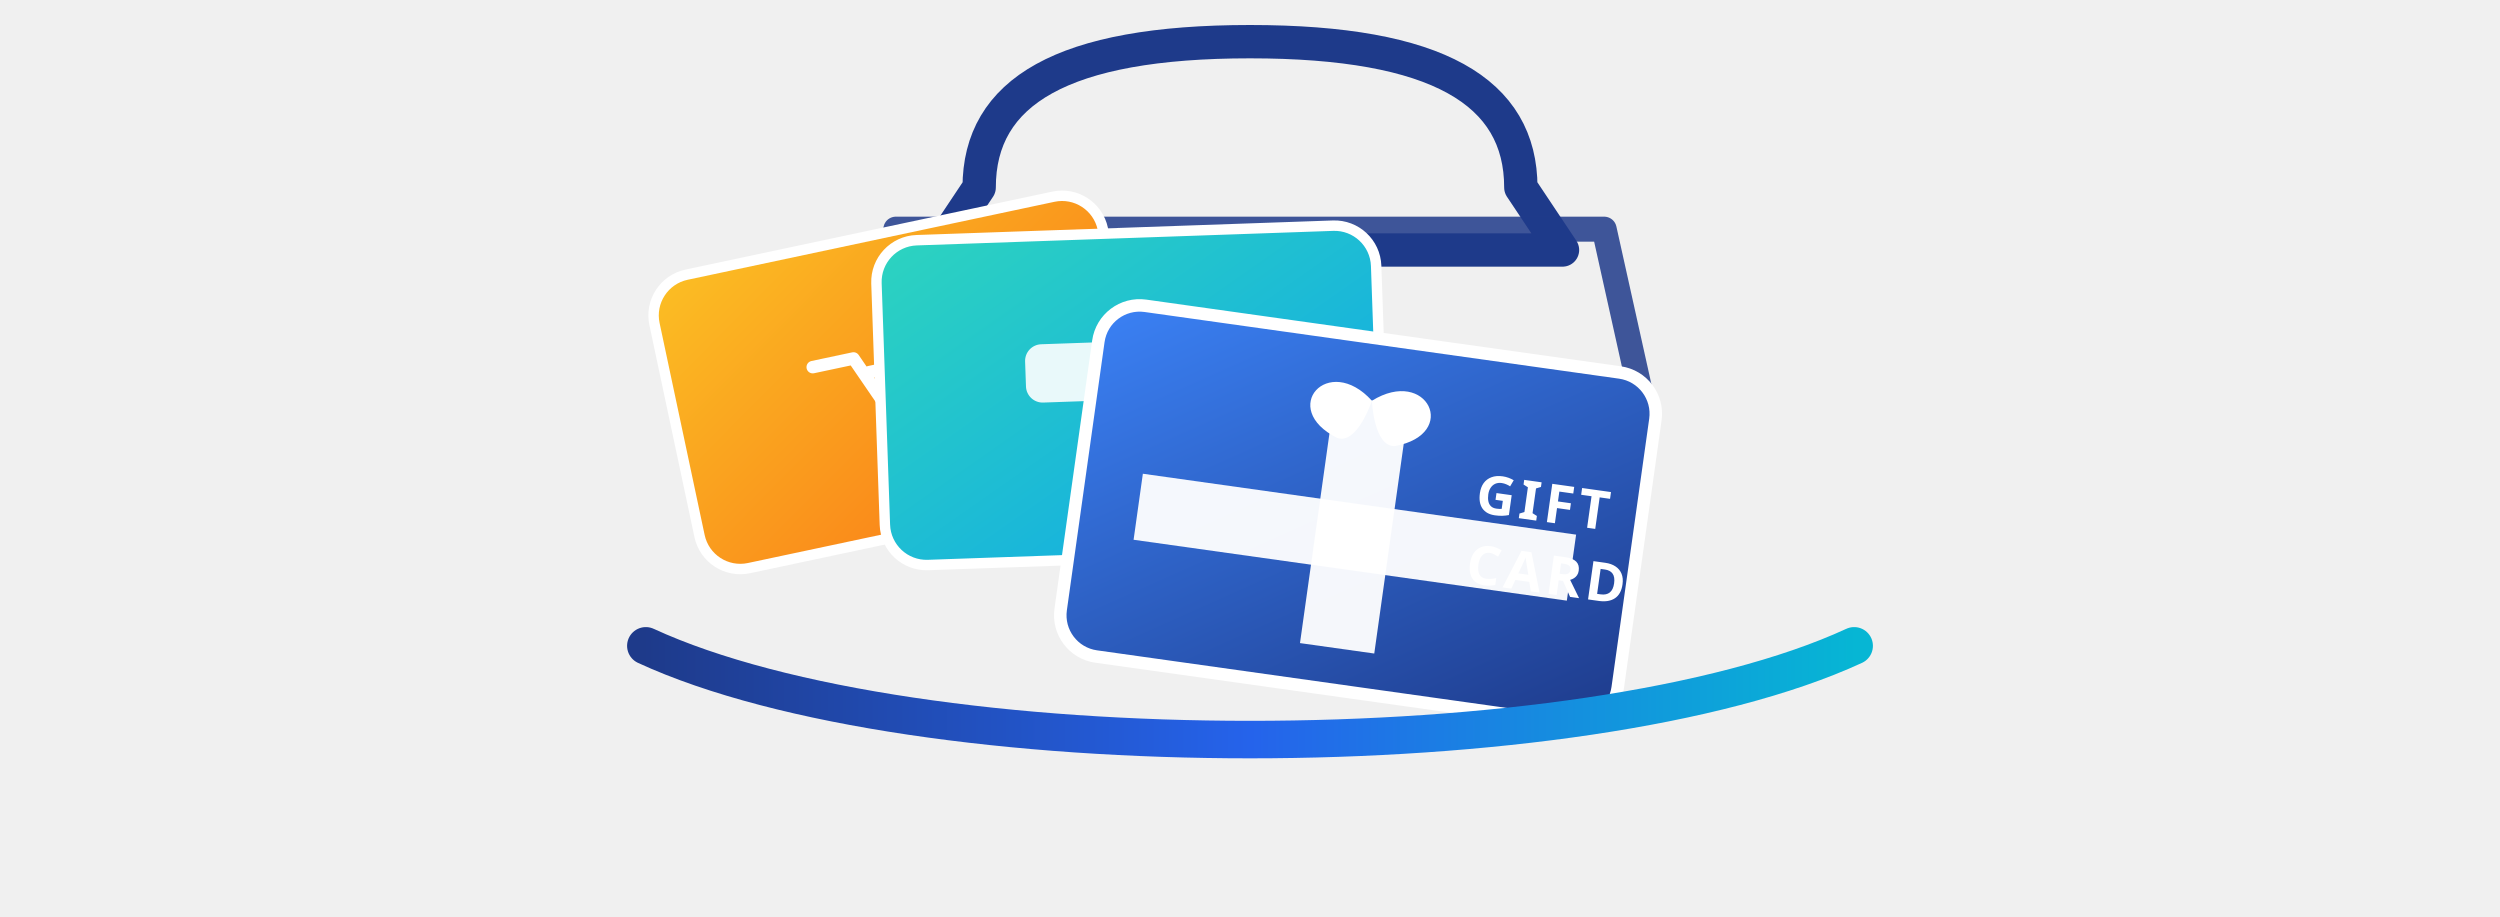
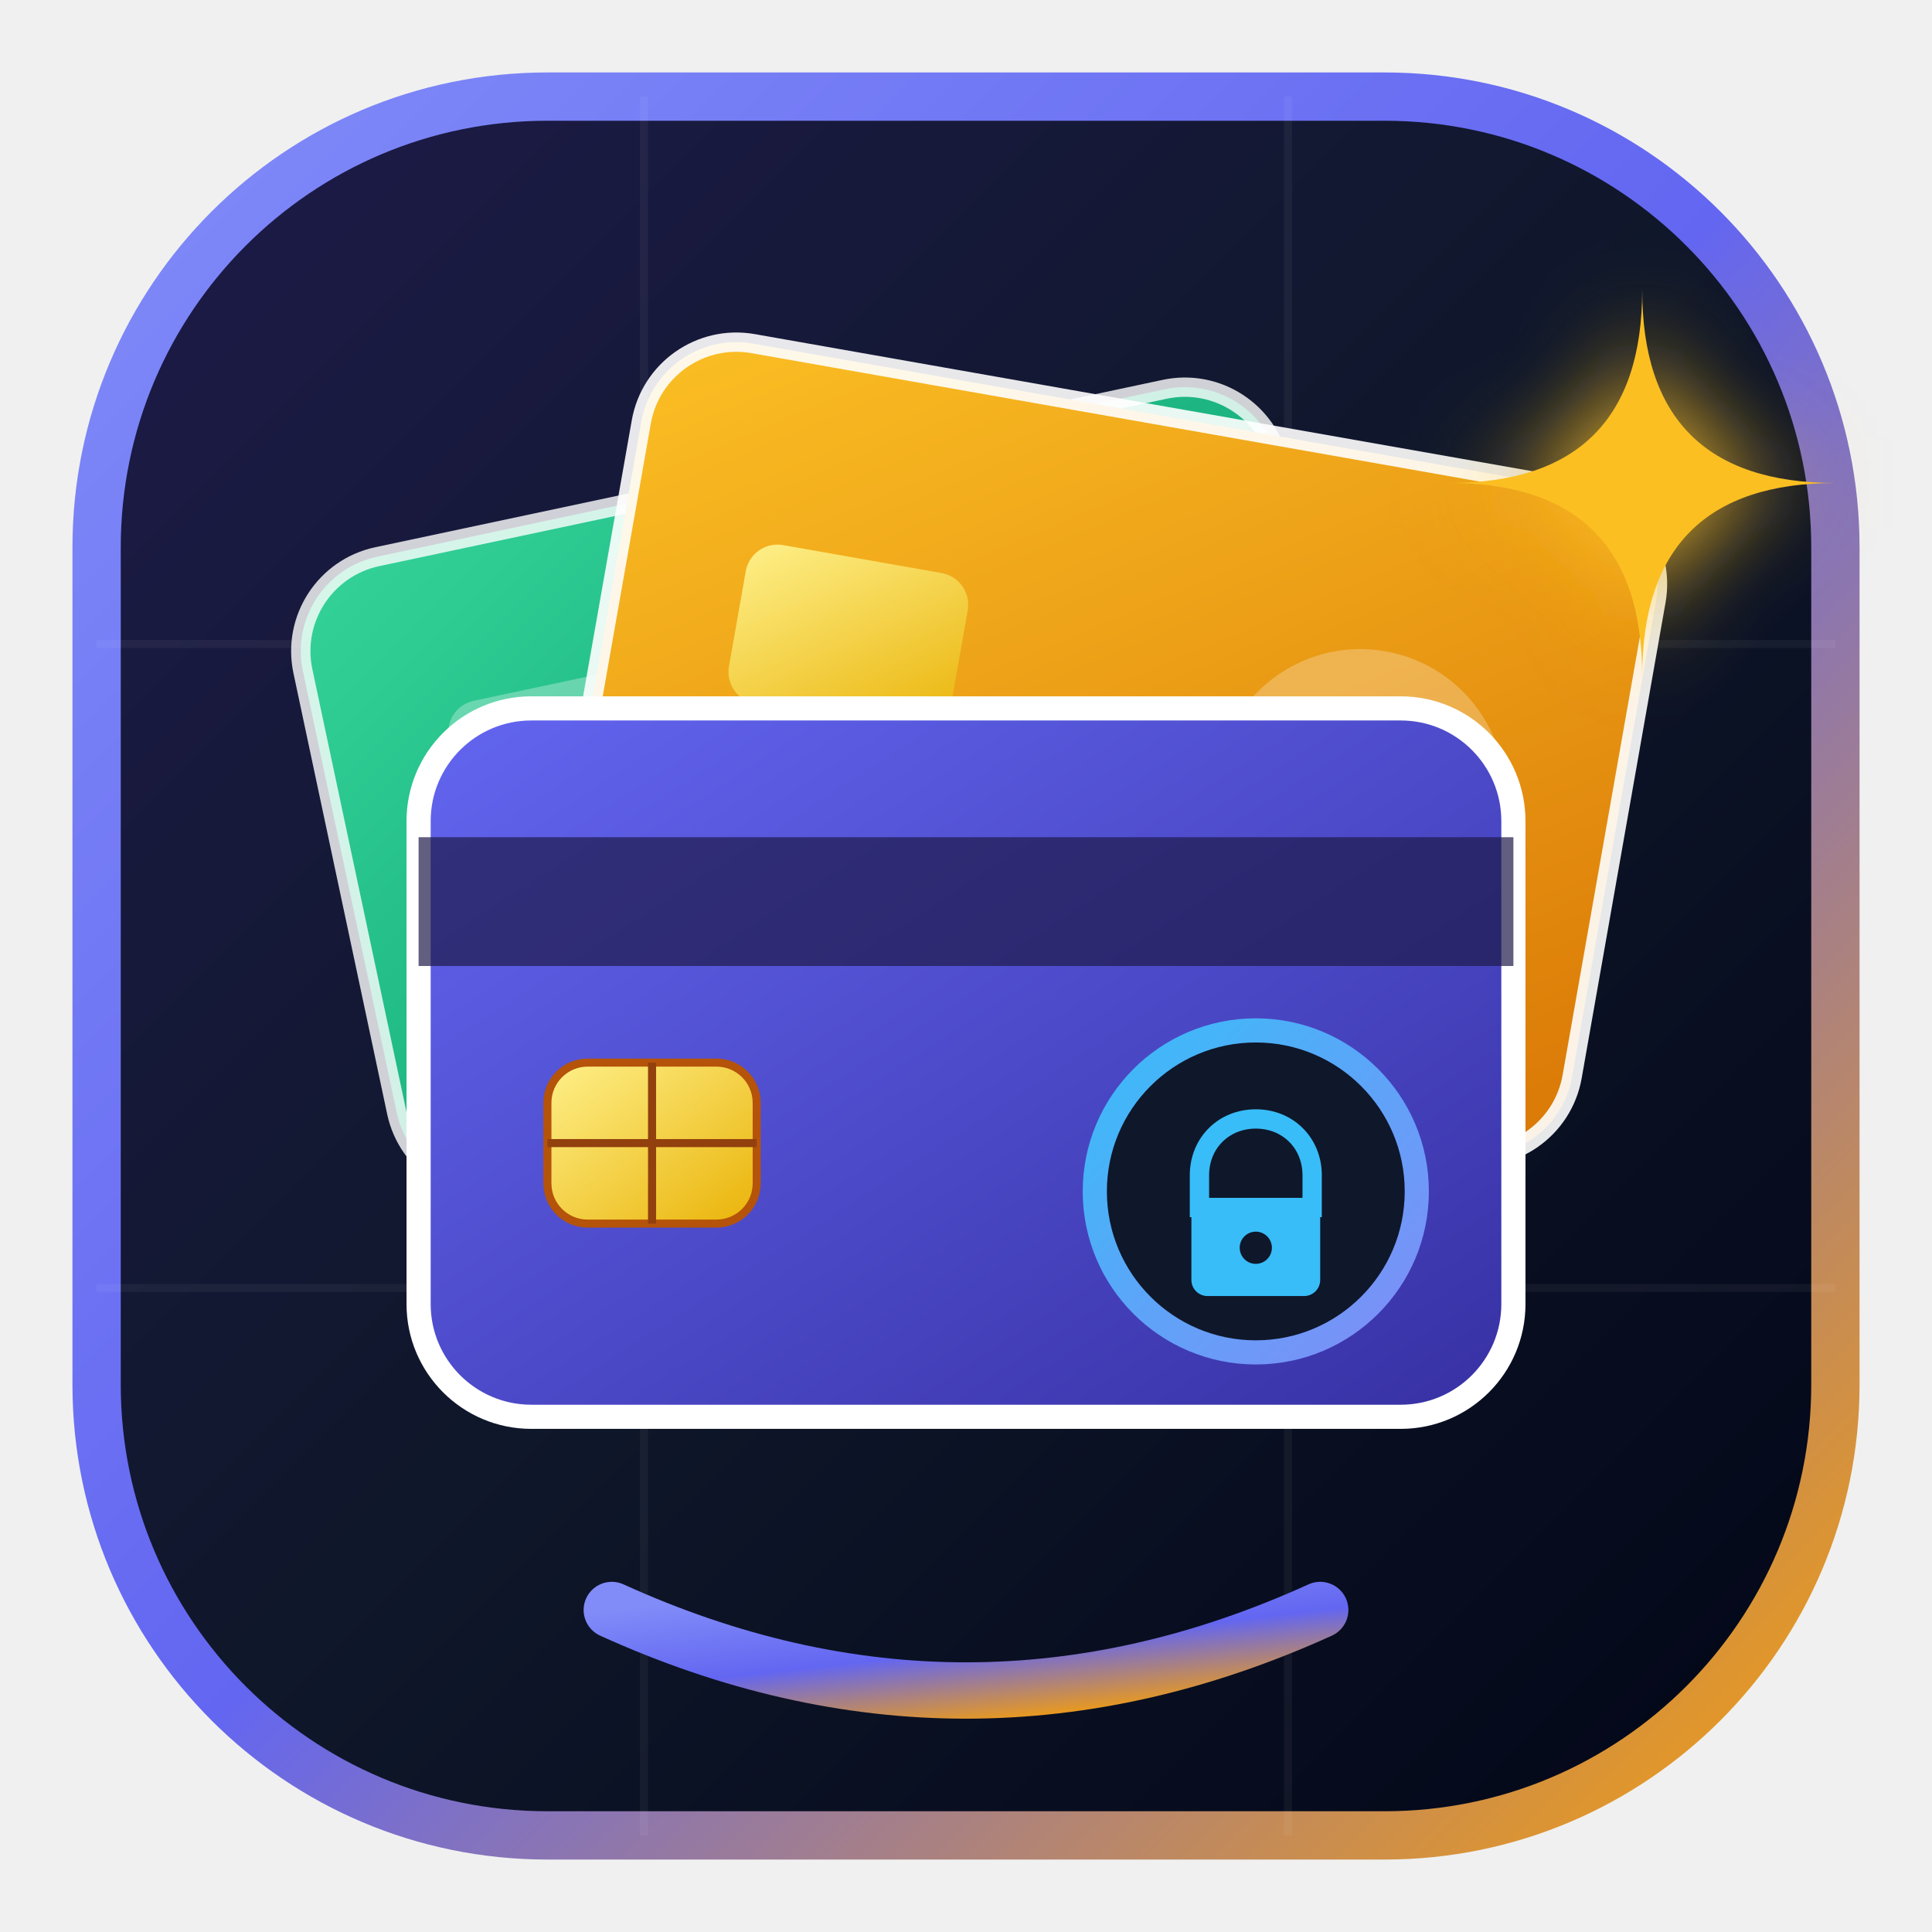
- <svg xmlns="http://www.w3.org/2000/svg" viewBox="0 0 600 220" width="100%" height="100%">
+ <svg xmlns="http://www.w3.org/2000/svg" viewBox="0 0 120 120" width="100%" height="100%">
  <defs>
-     <linearGradient id="yellowCard" x1="0%" y1="0%" x2="100%" y2="100%">
+     <linearGradient id="vaultBgGrad" x1="0%" y1="0%" x2="100%" y2="100%">
+       <stop offset="0%" stop-color="#1e1b4b" />
+       <stop offset="50%" stop-color="#0f172a" />
+       <stop offset="100%" stop-color="#020617" />
+     </linearGradient>
+     <linearGradient id="shieldBorderGrad" x1="0%" y1="0%" x2="100%" y2="100%">
+       <stop offset="0%" stop-color="#818cf8" />
+       <stop offset="50%" stop-color="#6366f1" />
+       <stop offset="100%" stop-color="#f59e0b" />
+     </linearGradient>
+     <linearGradient id="cardEmeraldGrad" x1="0%" y1="0%" x2="100%" y2="100%">
+       <stop offset="0%" stop-color="#34d399" />
+       <stop offset="100%" stop-color="#059669" />
+     </linearGradient>
+     <linearGradient id="cardGoldGrad" x1="0%" y1="0%" x2="100%" y2="100%">
      <stop offset="0%" stop-color="#fbbf24" />
-       <stop offset="100%" stop-color="#f97316" />
+       <stop offset="100%" stop-color="#d97706" />
    </linearGradient>
-     <linearGradient id="tealCard" x1="0%" y1="0%" x2="100%" y2="100%">
-       <stop offset="0%" stop-color="#2dd4bf" />
-       <stop offset="100%" stop-color="#0ea5e9" />
+     <linearGradient id="cardIndigoGrad" x1="0%" y1="0%" x2="100%" y2="100%">
+       <stop offset="0%" stop-color="#6366f1" />
+       <stop offset="100%" stop-color="#3730a3" />
    </linearGradient>
-     <linearGradient id="blueCard" x1="0%" y1="0%" x2="100%" y2="100%">
-       <stop offset="0%" stop-color="#3b82f6" />
-       <stop offset="100%" stop-color="#1e3a8a" />
+     <linearGradient id="chipGrad" x1="0%" y1="0%" x2="100%" y2="100%">
+       <stop offset="0%" stop-color="#fef08a" />
+       <stop offset="100%" stop-color="#eab308" />
    </linearGradient>
-     <linearGradient id="swooshGrad" x1="0%" y1="0%" x2="100%" y2="0%">
-       <stop offset="0%" stop-color="#1e3a8a" />
-       <stop offset="50%" stop-color="#2563eb" />
-       <stop offset="100%" stop-color="#06b6d4" />
+     <linearGradient id="lockRingGrad" x1="0%" y1="0%" x2="100%" y2="100%">
+       <stop offset="0%" stop-color="#38bdf8" />
+       <stop offset="100%" stop-color="#818cf8" />
    </linearGradient>
-     <linearGradient id="textGrad" x1="0%" y1="0%" x2="100%" y2="0%">
-       <stop offset="0%" stop-color="#0f172a" />
-       <stop offset="40%" stop-color="#1d4ed8" />
-       <stop offset="100%" stop-color="#0d9488" />
-     </linearGradient>
+     <filter id="glow" x="-20%" y="-20%" width="140%" height="140%">
+       <feGaussianBlur stdDeviation="3" result="blur" />
+       <feComposite in="SourceGraphic" in2="blur" operator="over" />
+     </filter>
  </defs>
-   <path d="M 235 45 C 235 22 255 10 300 10 C 345 10 365 22 365 45 L 375 60 L 225 60 Z" fill="none" stroke="#1e3a8a" stroke-width="8" stroke-linejoin="round" stroke-linecap="round" />
-   <path d="M 215 55 L 385 55 L 395 100 L 205 100 Z" fill="none" stroke="#1e3a8a" stroke-width="6" stroke-linejoin="round" opacity="0.85" />
-   <g transform="translate(155, 68) rotate(-12)">
-     <rect x="0" y="0" width="110" height="72" rx="10" fill="url(#yellowCard)" stroke="#ffffff" stroke-width="2.5" />
-     <path d="M 35 28 L 45 28 L 52 45 L 75 45 L 82 32 L 48 32" fill="none" stroke="#ffffff" stroke-width="3" stroke-linecap="round" stroke-linejoin="round" />
-     <circle cx="56" cy="52" r="4" fill="#ffffff" />
-     <circle cx="74" cy="52" r="4" fill="#ffffff" />
+   <rect x="6" y="6" width="108" height="108" rx="28" fill="url(#vaultBgGrad)" stroke="url(#shieldBorderGrad)" stroke-width="3" />
+   <path d="M 6 40 L 114 40 M 6 80 L 114 80 M 40 6 L 40 114 M 80 6 L 80 114" stroke="#ffffff" stroke-width="0.5" stroke-opacity="0.05" />
+   <g transform="translate(22, 28) rotate(-12, 35, 25)">
+     <rect x="0" y="0" width="62" height="40" rx="6" fill="url(#cardEmeraldGrad)" stroke="#ffffff" stroke-width="1.2" stroke-opacity="0.8" />
+     <rect x="8" y="10" width="12" height="9" rx="2" fill="#ffffff" fill-opacity="0.3" />
+     <line x1="8" y1="28" x2="48" y2="28" stroke="#ffffff" stroke-width="2" stroke-linecap="round" stroke-opacity="0.5" />
  </g>
-   <g transform="translate(210, 58) rotate(-2)">
-     <rect x="0" y="0" width="120" height="78" rx="10" fill="url(#tealCard)" stroke="#ffffff" stroke-width="2.5" />
-     <rect x="35" y="26" width="22" height="14" rx="4" fill="#ffffff" opacity="0.9" />
-     <circle cx="72" cy="33" r="5" fill="#ffffff" opacity="0.9" />
-     <circle cx="88" cy="33" r="5" fill="#ffffff" opacity="0.9" />
-     <rect x="65" y="48" width="30" height="12" rx="4" fill="#ffffff" opacity="0.9" />
+   <g transform="translate(36, 26) rotate(10, 35, 25)">
+     <rect x="0" y="0" width="64" height="42" rx="6" fill="url(#cardGoldGrad)" stroke="#ffffff" stroke-width="1.2" stroke-opacity="0.9" />
+     <circle cx="48" cy="21" r="9" fill="#ffffff" fill-opacity="0.25" />
+     <rect x="8" y="12" width="14" height="10" rx="2" fill="url(#chipGrad)" />
  </g>
-   <g transform="translate(265, 72) rotate(8)">
-     <rect x="0" y="0" width="135" height="85" rx="10" fill="url(#blueCard)" stroke="#ffffff" stroke-width="3" />
-     <rect x="58" y="15" width="18" height="60" fill="#ffffff" opacity="0.95" />
-     <rect x="15" y="40" width="105" height="16" fill="#ffffff" opacity="0.95" />
-     <path d="M 67 15 C 55 5 45 20 60 25 C 65 26 67 15 67 15 Z" fill="#ffffff" />
-     <path d="M 67 15 C 79 5 89 20 74 25 C 69 26 67 15 67 15 Z" fill="#ffffff" />
-     <text x="95" y="38" font-family="system-ui, sans-serif" font-weight="900" font-size="13" fill="#ffffff" letter-spacing="1">GIFT</text>
-     <text x="95" y="55" font-family="system-ui, sans-serif" font-weight="900" font-size="13" fill="#ffffff" letter-spacing="1">CARD</text>
+   <g transform="translate(26, 44)">
+     <rect x="0" y="0" width="68" height="44" rx="7" fill="url(#cardIndigoGrad)" stroke="#ffffff" stroke-width="1.5" />
+     <rect x="0" y="8" width="68" height="8" fill="#1e1b4b" fill-opacity="0.7" />
+     <rect x="8" y="22" width="13" height="10" rx="2.5" fill="url(#chipGrad)" stroke="#b45309" stroke-width="0.5" />
+     <line x1="14.5" y1="22" x2="14.5" y2="32" stroke="#92400e" stroke-width="0.5" />
+     <line x1="8" y1="27" x2="21" y2="27" stroke="#92400e" stroke-width="0.5" />
+     <g transform="translate(42, 20)">
+       <circle cx="10" cy="10" r="10" fill="#0f172a" stroke="url(#lockRingGrad)" stroke-width="1.5" />
+       <path d="M 10 5.5 C 8 5.5 6.5 7 6.5 9 L 6.5 11 L 13.5 11 L 13.5 9 C 13.5 7 12 5.5 10 5.5 Z" fill="none" stroke="#38bdf8" stroke-width="1.2" />
+       <rect x="6" y="10.5" width="8" height="6" rx="1" fill="#38bdf8" />
+       <circle cx="10" cy="13.5" r="1" fill="#0f172a" />
+     </g>
  </g>
-   <path d="M 155 155 C 220 185 380 185 445 155" fill="none" stroke="url(#swooshGrad)" stroke-width="9" stroke-linecap="round" />
+   <g transform="translate(90, 18)" filter="url(#glow)">
+     <path d="M 12 0 Q 12 12 24 12 Q 12 12 12 24 Q 12 12 0 12 Q 12 12 12 0 Z" fill="#fbbf24" />
+   </g>
+   <path d="M 38 100 Q 60 110 82 100" fill="none" stroke="url(#shieldBorderGrad)" stroke-width="3.5" stroke-linecap="round" />
</svg>
